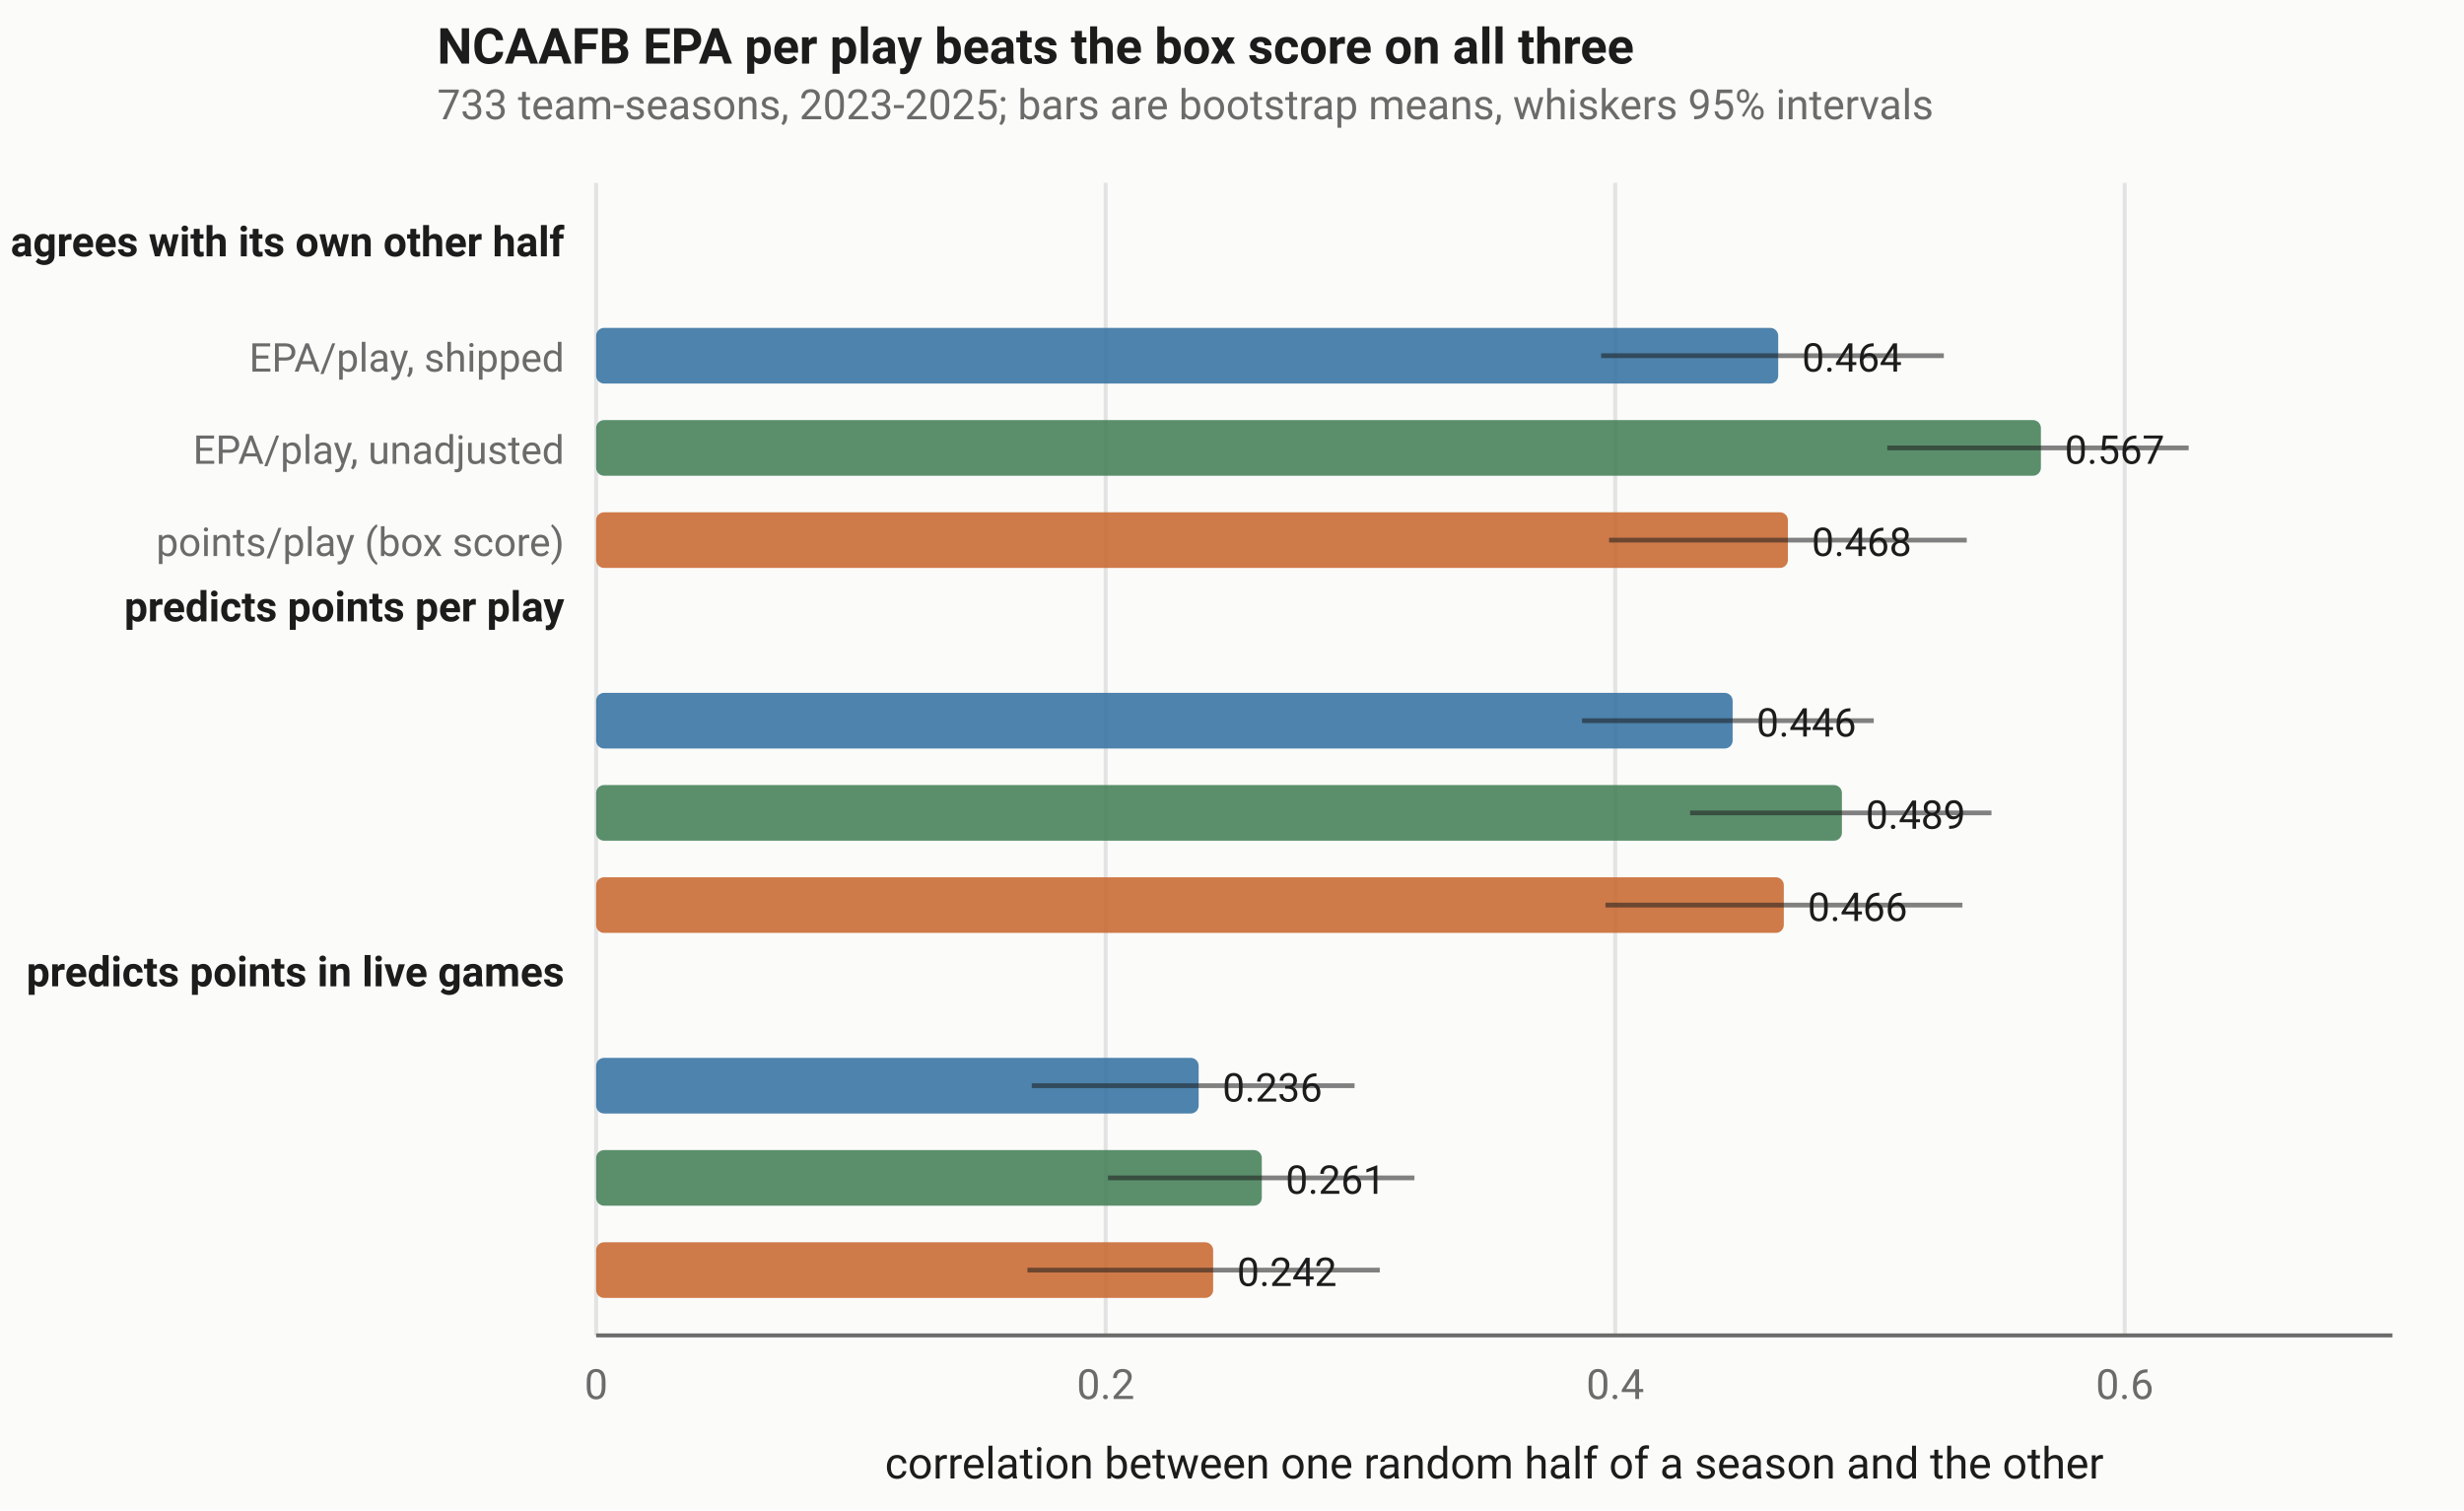
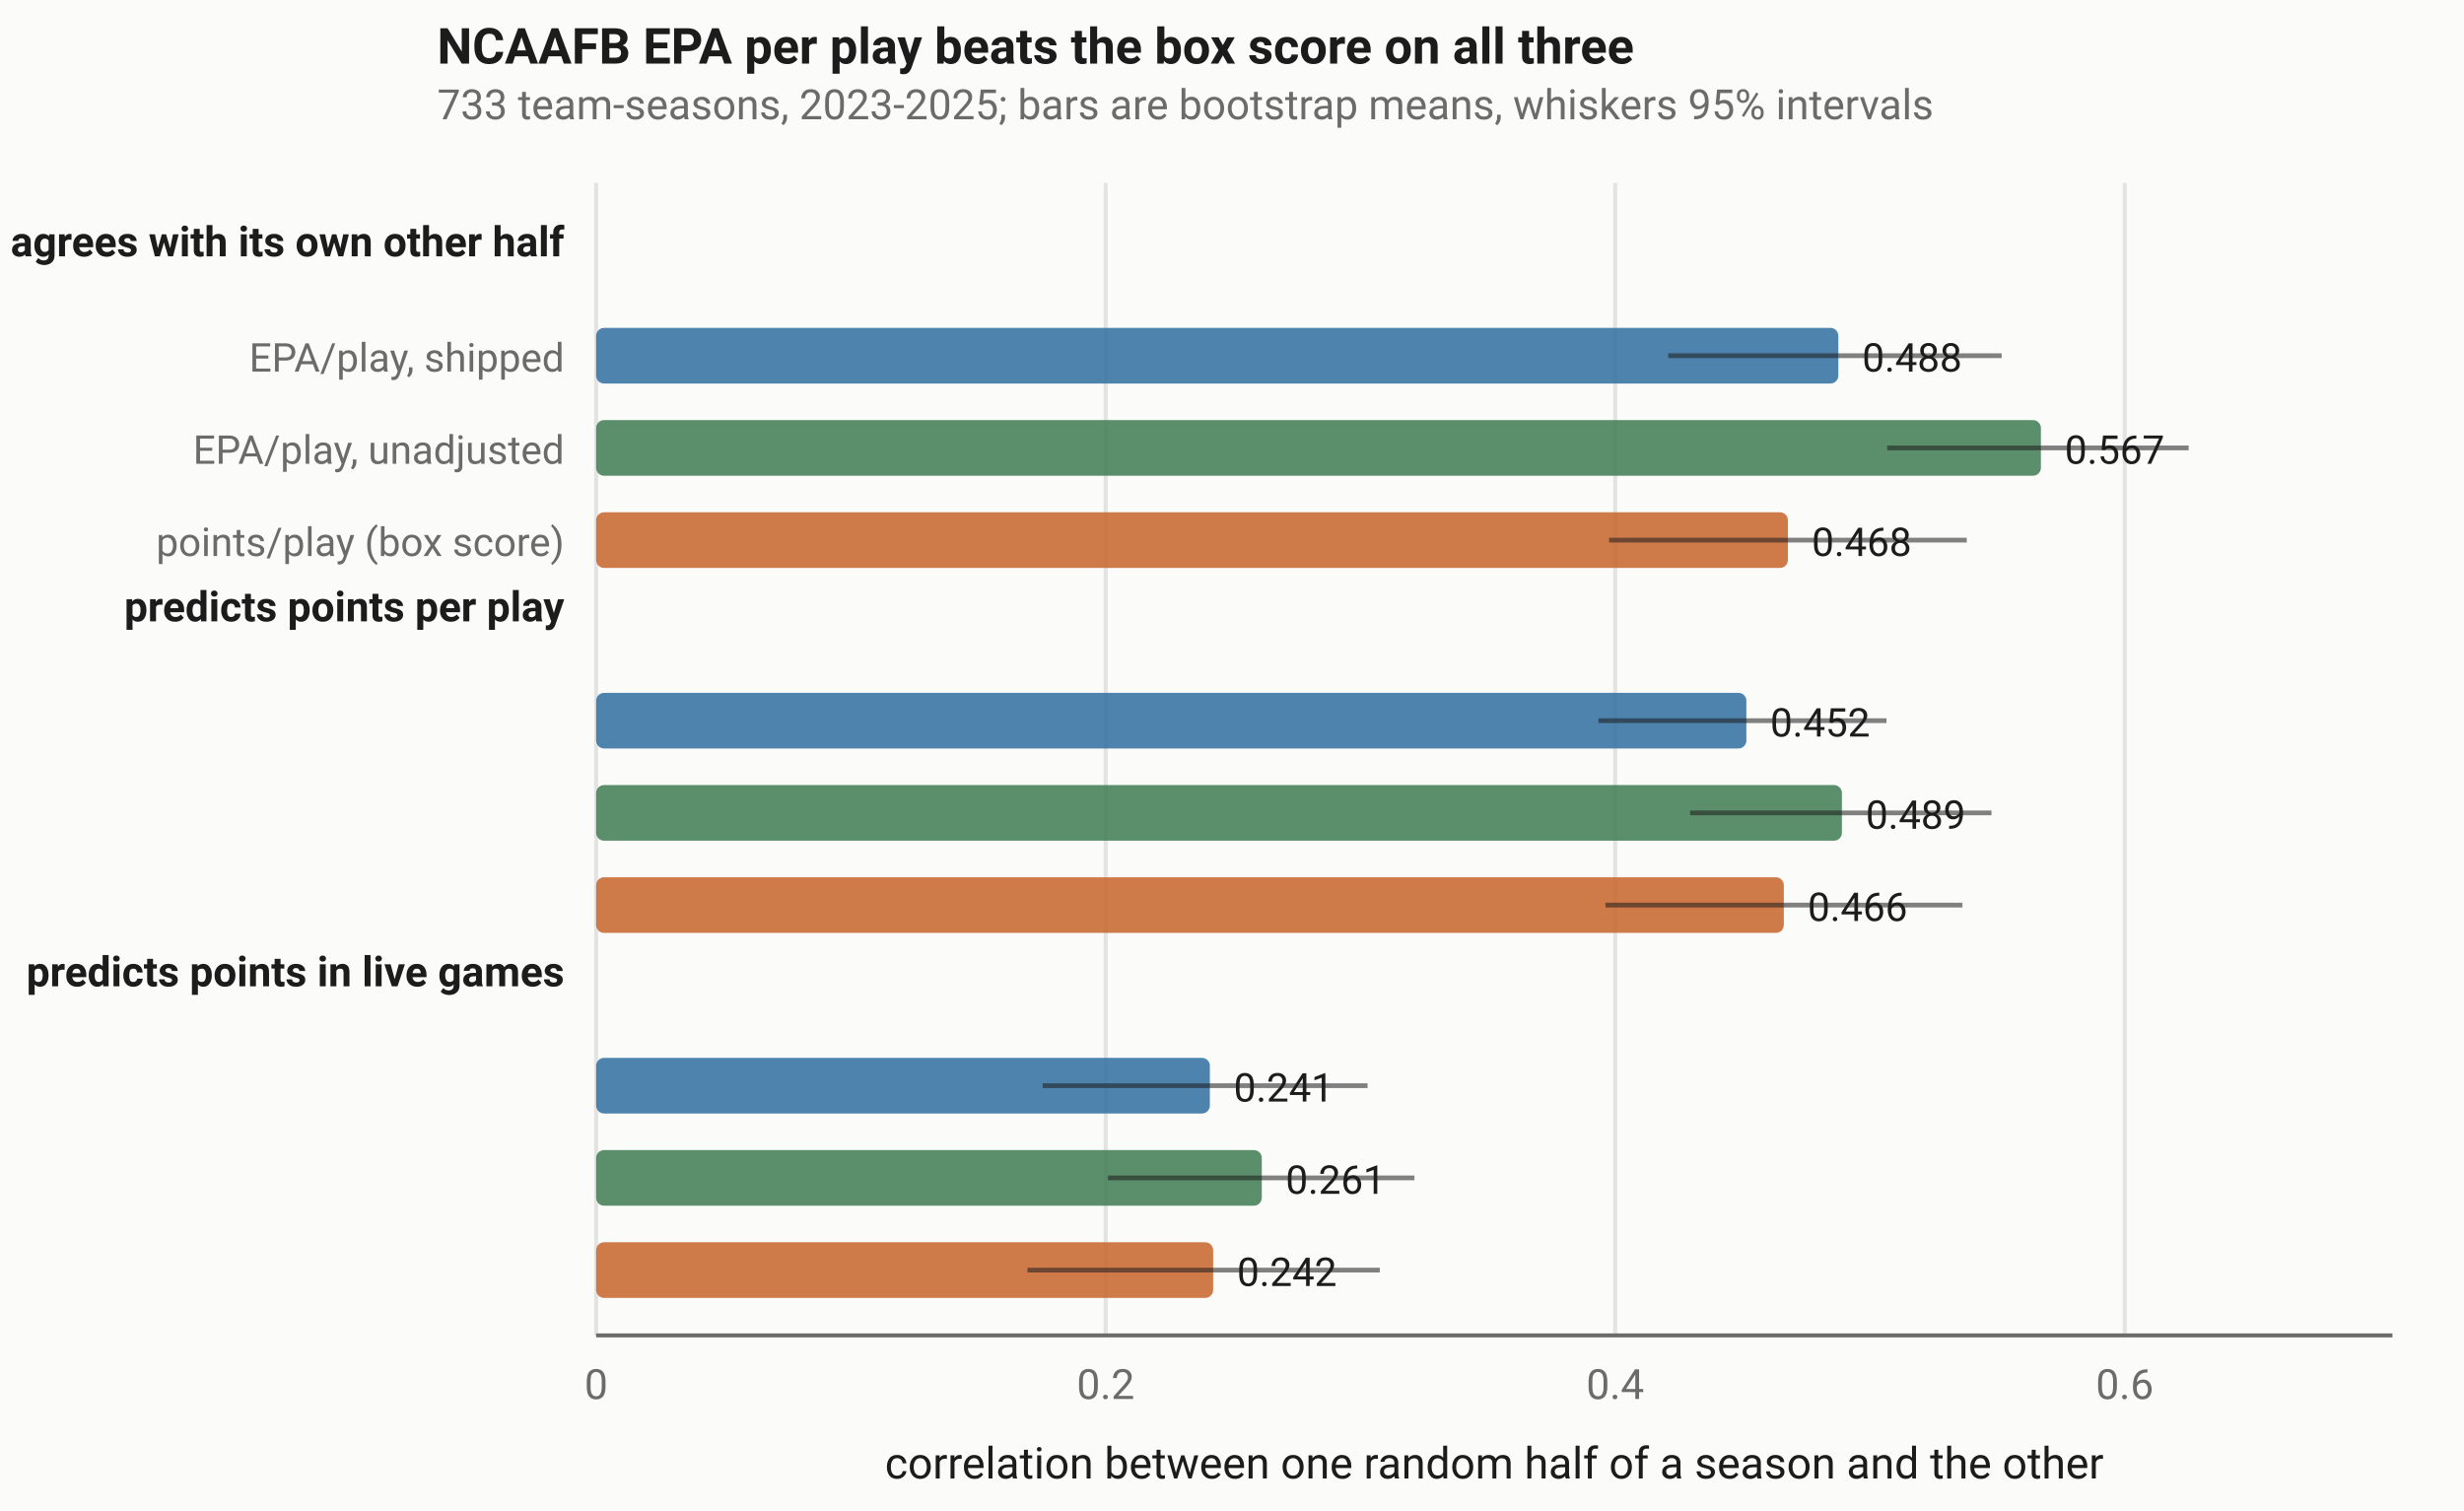
<svg xmlns="http://www.w3.org/2000/svg" width="620" height="380" viewBox="0 0 620 380" role="img" aria-label="NCAAFB EPA per play beats the box score on all three">
  <rect width="620" height="380" fill="#fbfbfa" />
  <text x="110" y="16" font-family="ui-sans-serif, -apple-system, 'Segoe UI', Roboto, 'Helvetica Neue', Arial, sans-serif" font-size="12.5" font-weight="600" fill="#1c1c1c">NCAAFB EPA per play beats the box score on all three</text>
  <text x="110" y="30" font-family="ui-sans-serif, -apple-system, 'Segoe UI', Roboto, 'Helvetica Neue', Arial, sans-serif" font-size="10.5" fill="#6b6b6b">733 team-seasons, 2023-2025; bars are bootstrap means, whiskers 95% intervals</text>
  <line x1="150.00" y1="46" x2="150.00" y2="336" stroke="#e3e3e3" stroke-width="1" />
  <text x="150.00" y="352.00" font-family="ui-sans-serif, -apple-system, 'Segoe UI', Roboto, 'Helvetica Neue', Arial, sans-serif" font-size="10.5" fill="#6b6b6b" text-anchor="middle" font-weight="400">0</text>
  <line x1="278.21" y1="46" x2="278.21" y2="336" stroke="#e3e3e3" stroke-width="1" />
  <text x="278.21" y="352.00" font-family="ui-sans-serif, -apple-system, 'Segoe UI', Roboto, 'Helvetica Neue', Arial, sans-serif" font-size="10.5" fill="#6b6b6b" text-anchor="middle" font-weight="400">0.2</text>
  <line x1="406.42" y1="46" x2="406.42" y2="336" stroke="#e3e3e3" stroke-width="1" />
  <text x="406.42" y="352.00" font-family="ui-sans-serif, -apple-system, 'Segoe UI', Roboto, 'Helvetica Neue', Arial, sans-serif" font-size="10.5" fill="#6b6b6b" text-anchor="middle" font-weight="400">0.4</text>
  <line x1="534.63" y1="46" x2="534.63" y2="336" stroke="#e3e3e3" stroke-width="1" />
  <text x="534.63" y="352.00" font-family="ui-sans-serif, -apple-system, 'Segoe UI', Roboto, 'Helvetica Neue', Arial, sans-serif" font-size="10.5" fill="#6b6b6b" text-anchor="middle" font-weight="400">0.6</text>
  <line x1="150" y1="336" x2="602" y2="336" stroke="#6b6b6b" stroke-width="1" />
  <text x="376.00" y="372.00" font-family="ui-sans-serif, -apple-system, 'Segoe UI', Roboto, 'Helvetica Neue', Arial, sans-serif" font-size="11" fill="#1c1c1c" text-anchor="middle" font-weight="400">correlation between one random half of a season and the other</text>
  <text x="142.00" y="64.50" font-family="ui-sans-serif, -apple-system, 'Segoe UI', Roboto, 'Helvetica Neue', Arial, sans-serif" font-size="10.5" fill="#1c1c1c" text-anchor="end" font-weight="600">agrees with its own other half</text>
-   <rect x="150.00" y="82.50" width="297.44" height="14" fill="#2f6f9f" opacity="0.85" rx="2" />
-   <line x1="402.89" y1="89.50" x2="489.11" y2="89.50" stroke="#1c1c1c" stroke-width="1.2" opacity="0.55" />
-   <text x="453.44" y="93.50" font-family="ui-sans-serif, -apple-system, 'Segoe UI', Roboto, 'Helvetica Neue', Arial, sans-serif" font-size="10" fill="#1c1c1c" text-anchor="start" font-weight="400">0.464</text>
+   <rect x="150.00" y="82.50" width="312.57" height="14" fill="#2f6f9f" opacity="0.85" rx="2" />
+   <line x1="419.75" y1="89.50" x2="503.66" y2="89.50" stroke="#1c1c1c" stroke-width="1.2" opacity="0.55" />
+   <text x="468.57" y="93.50" font-family="ui-sans-serif, -apple-system, 'Segoe UI', Roboto, 'Helvetica Neue', Arial, sans-serif" font-size="10" fill="#1c1c1c" text-anchor="start" font-weight="400">0.488</text>
  <text x="142.00" y="93.50" font-family="ui-sans-serif, -apple-system, 'Segoe UI', Roboto, 'Helvetica Neue', Arial, sans-serif" font-size="10" fill="#6b6b6b" text-anchor="end" font-weight="400">EPA/play, shipped</text>
  <rect x="150.00" y="105.70" width="363.54" height="14" fill="#3f7d54" opacity="0.85" rx="2" />
  <line x1="474.88" y1="112.70" x2="550.72" y2="112.70" stroke="#1c1c1c" stroke-width="1.2" opacity="0.55" />
  <text x="519.54" y="116.70" font-family="ui-sans-serif, -apple-system, 'Segoe UI', Roboto, 'Helvetica Neue', Arial, sans-serif" font-size="10" fill="#1c1c1c" text-anchor="start" font-weight="400">0.567</text>
  <text x="142.00" y="116.70" font-family="ui-sans-serif, -apple-system, 'Segoe UI', Roboto, 'Helvetica Neue', Arial, sans-serif" font-size="10" fill="#6b6b6b" text-anchor="end" font-weight="400">EPA/play, unadjusted</text>
  <rect x="150.00" y="128.90" width="299.88" height="14" fill="#c8642a" opacity="0.85" rx="2" />
  <line x1="404.88" y1="135.90" x2="494.88" y2="135.90" stroke="#1c1c1c" stroke-width="1.2" opacity="0.55" />
  <text x="455.88" y="139.90" font-family="ui-sans-serif, -apple-system, 'Segoe UI', Roboto, 'Helvetica Neue', Arial, sans-serif" font-size="10" fill="#1c1c1c" text-anchor="start" font-weight="400">0.468</text>
  <text x="142.00" y="139.90" font-family="ui-sans-serif, -apple-system, 'Segoe UI', Roboto, 'Helvetica Neue', Arial, sans-serif" font-size="10" fill="#6b6b6b" text-anchor="end" font-weight="400">points/play (box score)</text>
  <text x="142.00" y="156.33" font-family="ui-sans-serif, -apple-system, 'Segoe UI', Roboto, 'Helvetica Neue', Arial, sans-serif" font-size="10.5" fill="#1c1c1c" text-anchor="end" font-weight="600">predicts points per play</text>
-   <rect x="150.00" y="174.33" width="285.97" height="14" fill="#2f6f9f" opacity="0.85" rx="2" />
-   <line x1="398.08" y1="181.33" x2="471.48" y2="181.33" stroke="#1c1c1c" stroke-width="1.2" opacity="0.55" />
-   <text x="441.97" y="185.33" font-family="ui-sans-serif, -apple-system, 'Segoe UI', Roboto, 'Helvetica Neue', Arial, sans-serif" font-size="10" fill="#1c1c1c" text-anchor="start" font-weight="400">0.446</text>
+   <rect x="150.00" y="174.33" width="289.43" height="14" fill="#2f6f9f" opacity="0.85" rx="2" />
+   <line x1="402.19" y1="181.33" x2="474.69" y2="181.33" stroke="#1c1c1c" stroke-width="1.2" opacity="0.55" />
+   <text x="445.43" y="185.33" font-family="ui-sans-serif, -apple-system, 'Segoe UI', Roboto, 'Helvetica Neue', Arial, sans-serif" font-size="10" fill="#1c1c1c" text-anchor="start" font-weight="400">0.452</text>
  <rect x="150.00" y="197.53" width="313.47" height="14" fill="#3f7d54" opacity="0.85" rx="2" />
  <line x1="425.26" y1="204.53" x2="501.10" y2="204.53" stroke="#1c1c1c" stroke-width="1.2" opacity="0.55" />
  <text x="469.47" y="208.53" font-family="ui-sans-serif, -apple-system, 'Segoe UI', Roboto, 'Helvetica Neue', Arial, sans-serif" font-size="10" fill="#1c1c1c" text-anchor="start" font-weight="400">0.489</text>
  <rect x="150.00" y="220.73" width="298.85" height="14" fill="#c8642a" opacity="0.85" rx="2" />
  <line x1="403.98" y1="227.73" x2="493.79" y2="227.73" stroke="#1c1c1c" stroke-width="1.2" opacity="0.55" />
  <text x="454.85" y="231.73" font-family="ui-sans-serif, -apple-system, 'Segoe UI', Roboto, 'Helvetica Neue', Arial, sans-serif" font-size="10" fill="#1c1c1c" text-anchor="start" font-weight="400">0.466</text>
  <text x="142.00" y="248.17" font-family="ui-sans-serif, -apple-system, 'Segoe UI', Roboto, 'Helvetica Neue', Arial, sans-serif" font-size="10.5" fill="#1c1c1c" text-anchor="end" font-weight="600">predicts points in live games</text>
-   <rect x="150.00" y="266.17" width="151.61" height="14" fill="#2f6f9f" opacity="0.85" rx="2" />
-   <line x1="259.62" y1="273.17" x2="340.84" y2="273.17" stroke="#1c1c1c" stroke-width="1.2" opacity="0.55" />
-   <text x="307.61" y="277.17" font-family="ui-sans-serif, -apple-system, 'Segoe UI', Roboto, 'Helvetica Neue', Arial, sans-serif" font-size="10" fill="#1c1c1c" text-anchor="start" font-weight="400">0.236</text>
+   <rect x="150.00" y="266.17" width="154.43" height="14" fill="#2f6f9f" opacity="0.85" rx="2" />
+   <line x1="262.37" y1="273.17" x2="344.11" y2="273.17" stroke="#1c1c1c" stroke-width="1.2" opacity="0.55" />
+   <text x="310.43" y="277.17" font-family="ui-sans-serif, -apple-system, 'Segoe UI', Roboto, 'Helvetica Neue', Arial, sans-serif" font-size="10" fill="#1c1c1c" text-anchor="start" font-weight="400">0.241</text>
  <rect x="150.00" y="289.37" width="167.50" height="14" fill="#3f7d54" opacity="0.85" rx="2" />
  <line x1="278.79" y1="296.37" x2="355.90" y2="296.37" stroke="#1c1c1c" stroke-width="1.2" opacity="0.55" />
  <text x="323.50" y="300.37" font-family="ui-sans-serif, -apple-system, 'Segoe UI', Roboto, 'Helvetica Neue', Arial, sans-serif" font-size="10" fill="#1c1c1c" text-anchor="start" font-weight="400">0.261</text>
  <rect x="150.00" y="312.57" width="155.26" height="14" fill="#c8642a" opacity="0.85" rx="2" />
  <line x1="258.53" y1="319.57" x2="347.19" y2="319.57" stroke="#1c1c1c" stroke-width="1.2" opacity="0.55" />
  <text x="311.26" y="323.57" font-family="ui-sans-serif, -apple-system, 'Segoe UI', Roboto, 'Helvetica Neue', Arial, sans-serif" font-size="10" fill="#1c1c1c" text-anchor="start" font-weight="400">0.242</text>
</svg>
